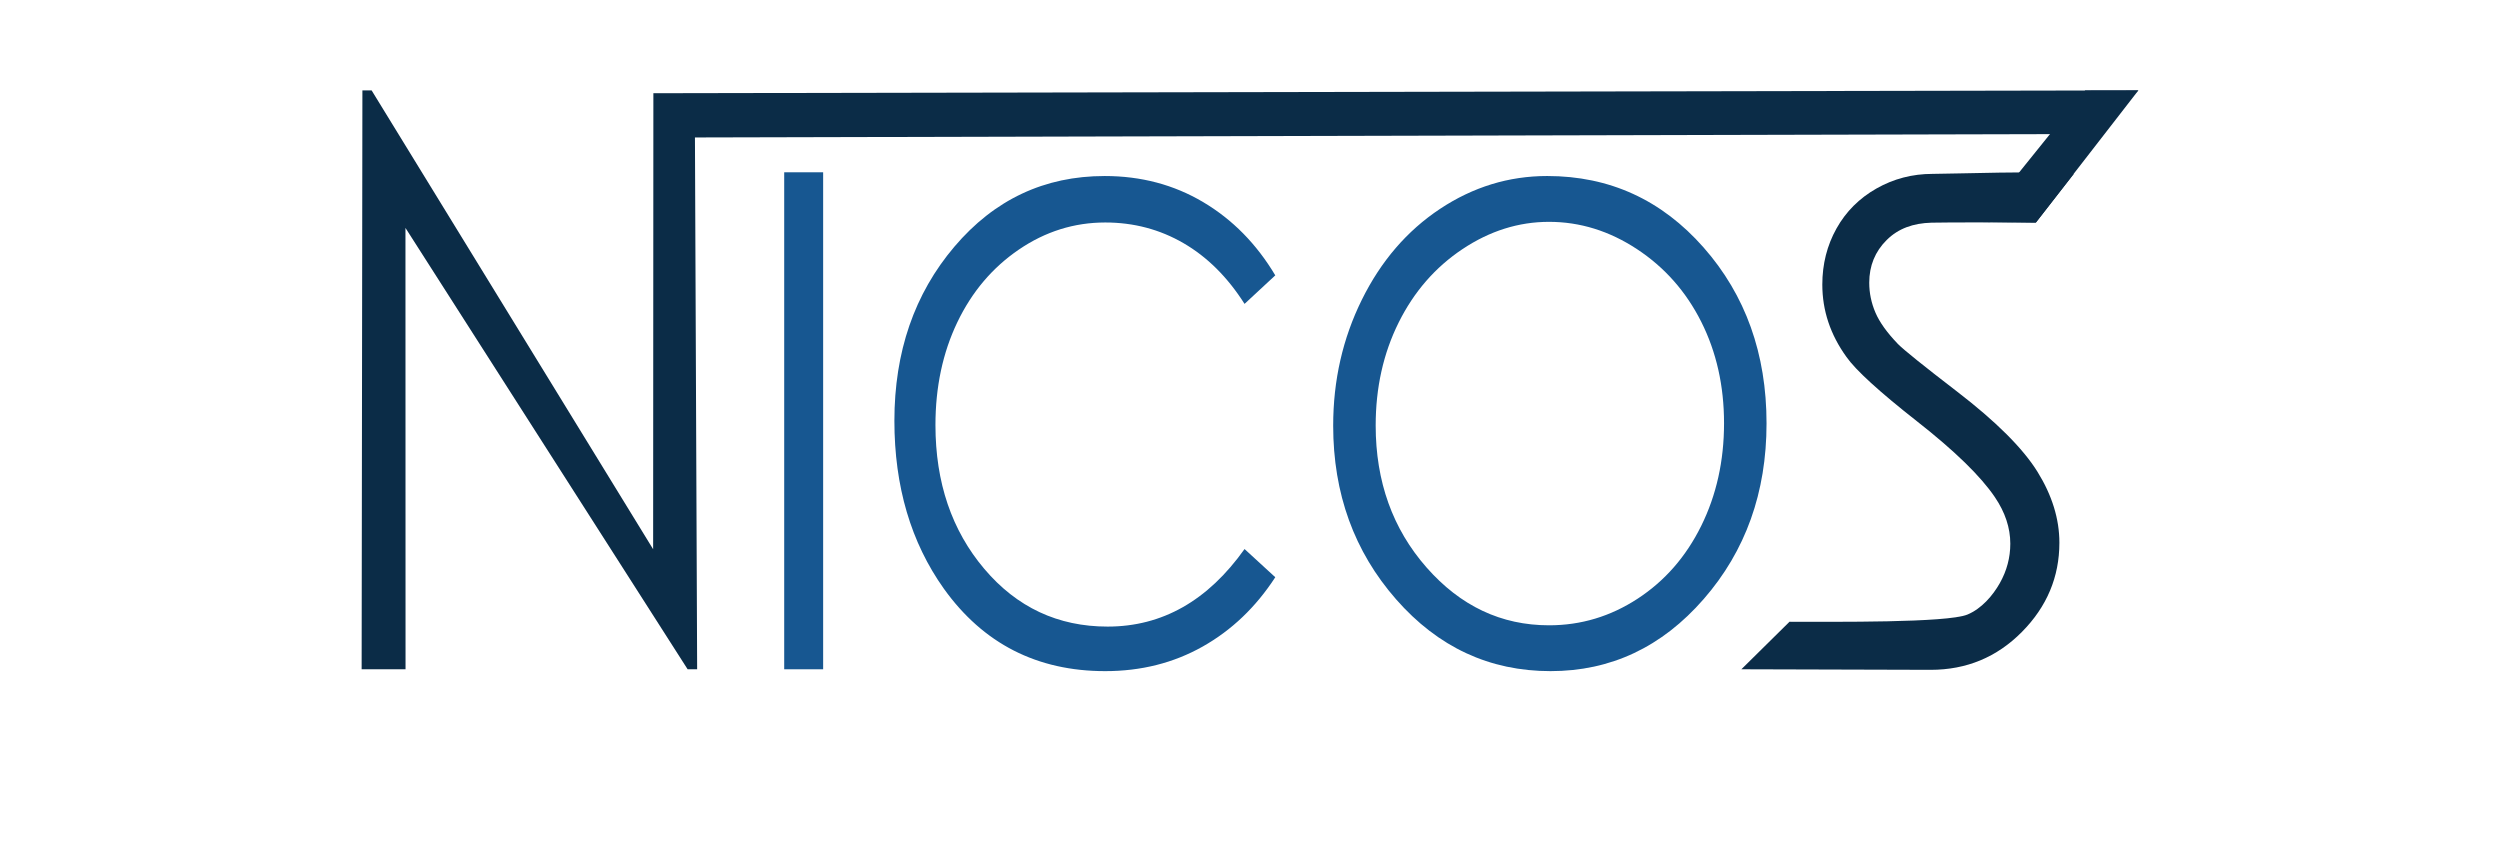
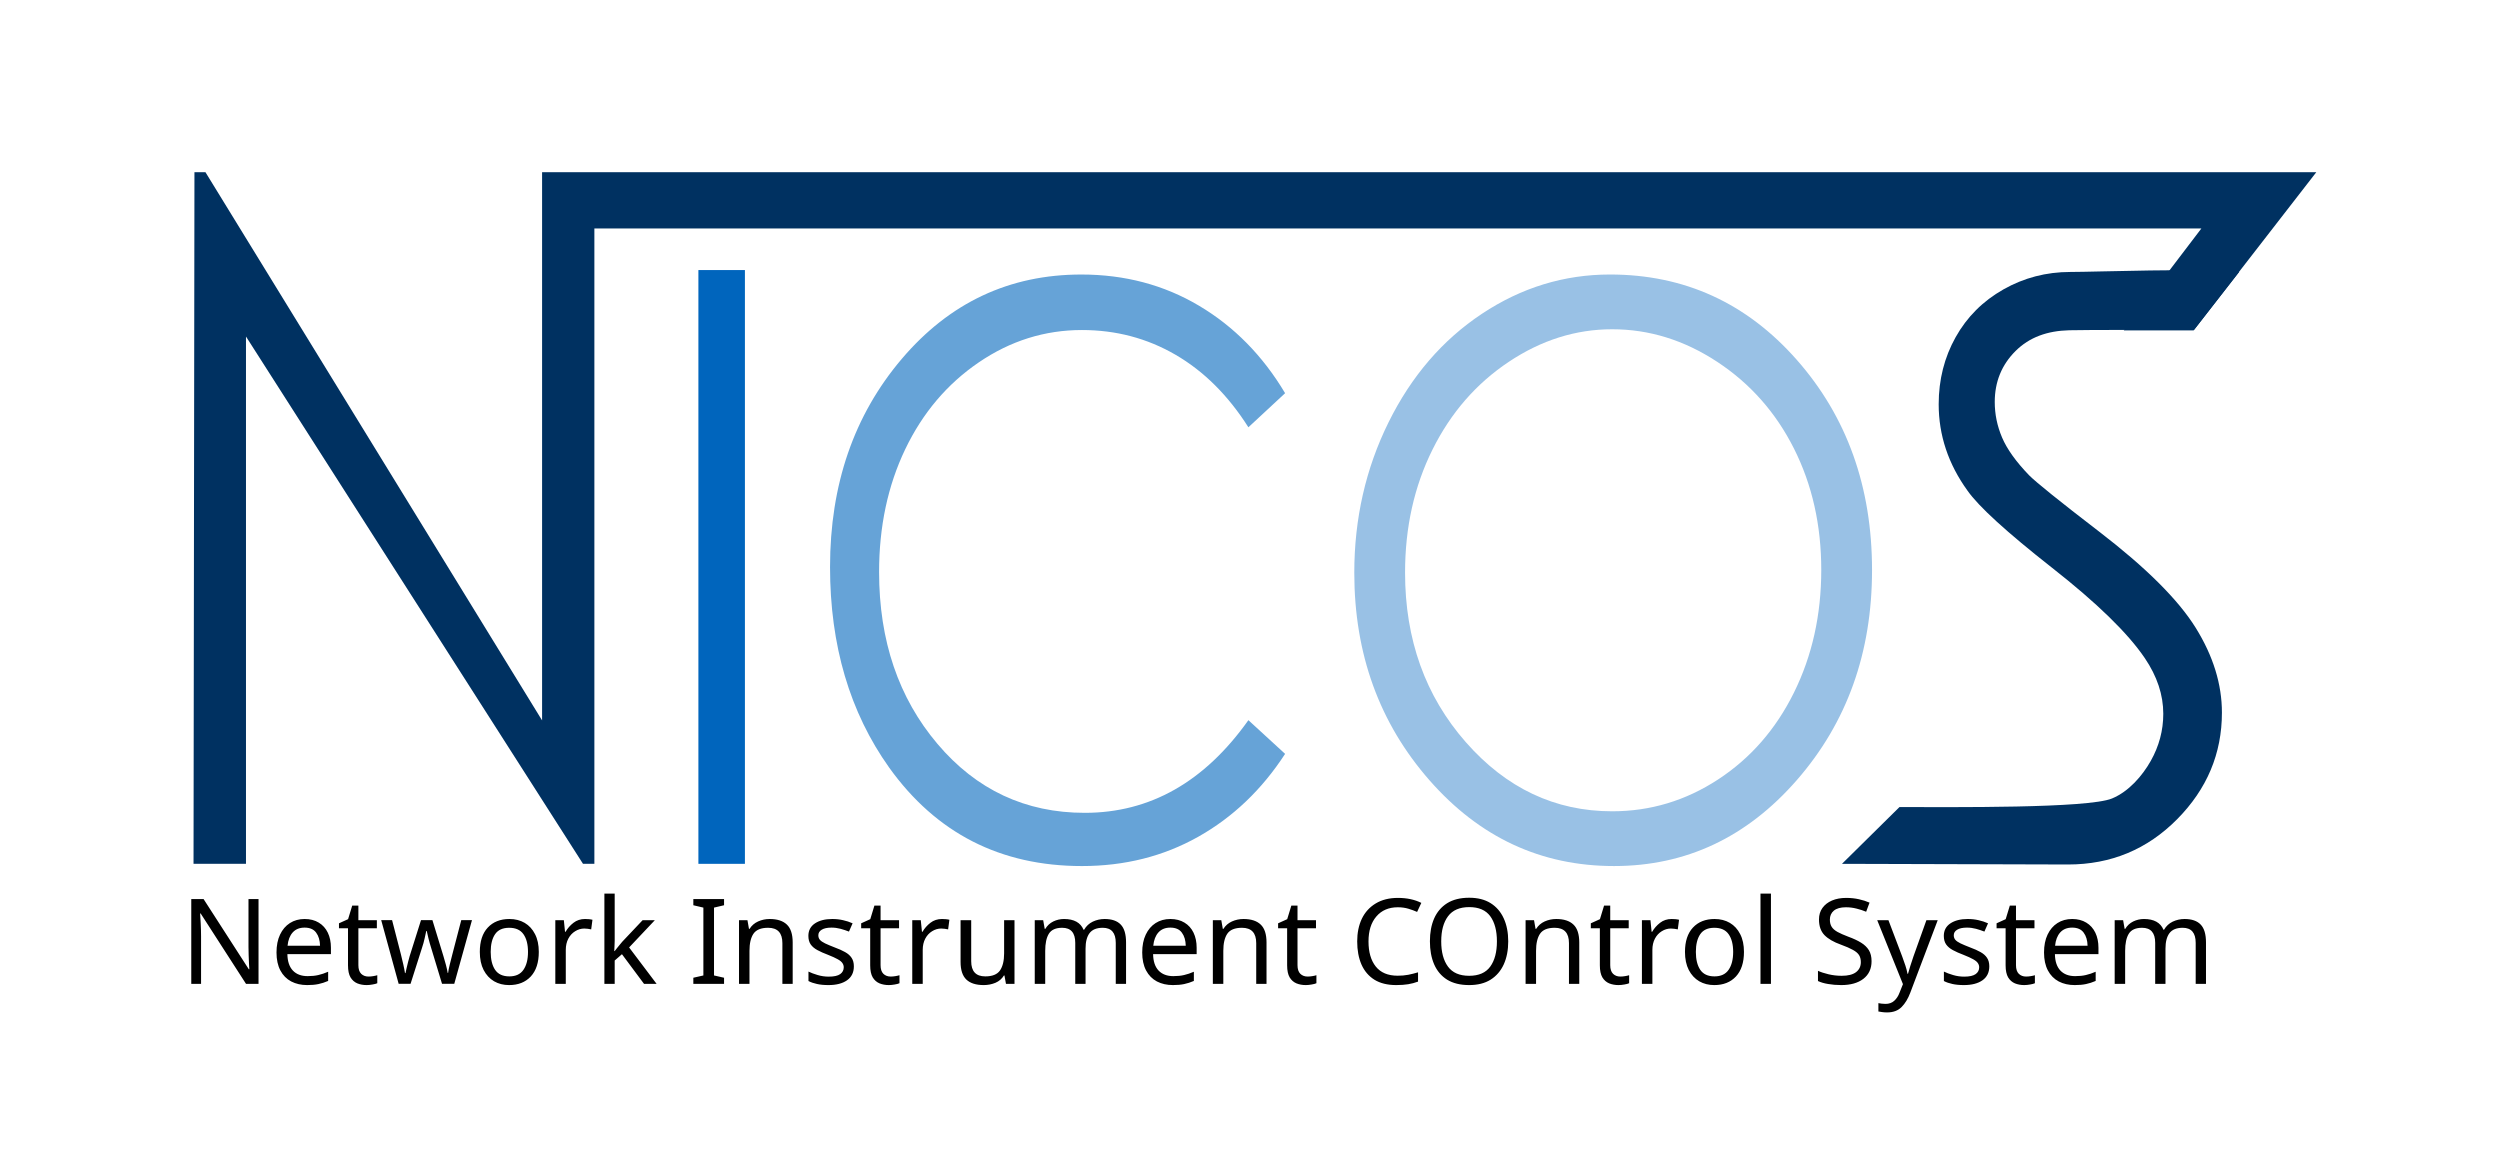
- <svg xmlns="http://www.w3.org/2000/svg" width="553.043" height="188.466" id="svg3185" version="1.1">
+ <svg xmlns="http://www.w3.org/2000/svg" width="462.893" height="213.324" id="svg3185" version="1.1">
  <defs id="defs3187" />
-   <g id="layer1" transform="translate(-46.33564,-299.5577)">
-     <path style="fill:#175791" d="m 219.816,337.671 h 8.613 v 109.942 h -8.613 v -109.942 z" id="path109" />
-     <path style="fill:#175791" d="m 328.449,360.472 -6.797,6.31 c -3.75,-5.907 -8.253,-10.386 -13.506,-13.435 -5.254,-3.048 -11.025,-4.572 -17.314,-4.572 -6.876,0 -13.242,1.998 -19.102,5.99 -5.859,3.994 -10.4,9.358 -13.623,16.093 -3.223,6.735 -4.834,14.309 -4.834,22.721 0,12.714 3.604,23.323 10.811,31.83 7.207,8.507 16.298,12.761 27.275,12.761 12.07,0 22.168,-5.718 30.293,-17.156 l 6.797,6.238 c -4.298,6.618 -9.659,11.732 -16.084,15.349 -6.426,3.615 -13.604,5.423 -21.533,5.423 -15.079,0 -26.974,-6.072 -35.684,-18.219 -7.305,-10.255 -10.957,-22.638 -10.957,-37.147 0,-15.265 4.424,-28.108 13.271,-38.529 8.848,-10.421 19.931,-15.632 33.252,-15.632 8.047,0 15.312,1.926 21.797,5.778 6.484,3.85 11.798,9.249 15.938,16.197 z" id="path111" />
-     <path style="fill:#175791" d="m 388.604,338.495 c 13.779,0 25.312,5.27 34.595,15.809 9.282,10.54 13.925,23.513 13.925,38.919 0,15.267 -4.632,28.216 -13.895,38.85 -9.263,10.634 -20.557,15.95 -33.883,15.95 -13.491,0 -24.88,-5.292 -34.163,-15.88 -9.282,-10.586 -13.924,-23.394 -13.924,-38.423 0,-10.019 2.114,-19.306 6.344,-27.86 4.229,-8.554 9.993,-15.253 17.297,-20.098 7.303,-4.844 15.204,-7.267 23.704,-7.267 z m 0.402,10.138 c -6.731,0 -13.112,2.01 -19.142,6.031 -6.03,4.021 -10.738,9.436 -14.124,16.247 -3.387,6.811 -5.08,14.402 -5.08,22.773 0,12.394 3.748,22.858 11.243,31.396 7.495,8.537 16.53,12.805 27.103,12.805 7.062,0 13.598,-1.962 19.606,-5.889 6.009,-3.925 10.695,-9.293 14.062,-16.104 3.366,-6.812 5.049,-14.38 5.049,-22.705 0,-8.276 -1.683,-15.762 -5.049,-22.455 -3.366,-6.692 -8.104,-12.047 -14.217,-16.069 -6.112,-4.02 -12.595,-6.03 -19.451,-6.03 z" id="path113" />
-     <polyline transform="translate(-545.2114,606.5348)" style="fill:#0b2c47;fill-opacity:1" points="681.259,-158.921 681.242,-256.557 743.662,-158.922 745.767,-158.922 745.281,-276.568     1053.242,-277.332 1064.59,-286.977 736.085,-286.355 736.032,-185.479 673.758,-286.977 671.717,-286.977 671.547,-158.922   " id="polyline115" />
-     <g transform="translate(-545.2114,606.5348)" id="g177">
-       <path style="fill:#0b2c47;fill-opacity:1" d="m 976.768,-158.922 10.645,-10.51 c 9.713,0 34.891,0.262 39.359,-1.592 3.121,-1.295 5.619,-4.203 7.167,-6.948 1.547,-2.745 2.322,-5.656 2.322,-8.734 0,-3.503 -1.139,-6.935 -3.415,-10.297 -3.141,-4.64 -8.877,-10.226 -17.207,-16.759 -8.376,-6.579 -13.589,-11.337 -15.638,-14.272 -3.551,-4.923 -5.326,-10.25 -5.326,-15.978 0,-4.545 1.048,-8.687 3.142,-12.427 2.093,-3.739 5.041,-6.686 8.842,-8.841 3.802,-2.153 7.933,-3.231 12.395,-3.231 4.734,0 24.217,-0.746 31.24,0.02 l -8.324,10.675 c -6.989,0.065 -19.499,0.005 -23.121,0.099 -4.051,0.105 -7.363,1.278 -9.935,3.834 -2.573,2.557 -3.858,5.706 -3.858,9.444 0,2.273 0.454,4.474 1.365,6.604 0.91,2.131 2.571,4.451 4.985,6.96 1.319,1.326 5.644,4.805 12.974,10.438 8.695,6.675 14.657,12.616 17.891,17.823 3.232,5.209 4.848,10.439 4.848,15.693 0,7.575 -2.766,14.156 -8.296,19.742 -5.532,5.586 -12.257,8.379 -20.179,8.379 -6.102,0.001 -35.751,-0.122 -41.876,-0.122 z" id="path179" />
+   <g id="layer1" transform="translate(-90.50257,-287.668)">
+     <path style="fill:#0065bd;fill-opacity:1" d="m 219.816,337.671 h 8.613 v 109.942 h -8.613 v -109.942 z" id="path109" />
+     <path style="fill:#66a3d7;fill-opacity:1" d="m 328.449,360.472 -6.797,6.31 c -3.75,-5.907 -8.253,-10.386 -13.506,-13.435 -5.254,-3.048 -11.025,-4.572 -17.314,-4.572 -6.876,0 -13.242,1.998 -19.102,5.99 -5.859,3.994 -10.4,9.358 -13.623,16.093 -3.223,6.735 -4.834,14.309 -4.834,22.721 0,12.714 3.604,23.323 10.811,31.83 7.207,8.507 16.298,12.761 27.275,12.761 12.07,0 22.168,-5.718 30.293,-17.156 l 6.797,6.238 c -4.298,6.618 -9.659,11.732 -16.084,15.349 -6.426,3.615 -13.604,5.423 -21.533,5.423 -15.079,0 -26.974,-6.072 -35.684,-18.219 -7.305,-10.255 -10.957,-22.638 -10.957,-37.147 0,-15.265 4.424,-28.108 13.271,-38.529 8.848,-10.421 19.931,-15.632 33.252,-15.632 8.047,0 15.312,1.926 21.797,5.778 6.484,3.85 11.798,9.249 15.938,16.197 z" id="path111" />
+     <path style="fill:#99c1e5;fill-opacity:1" d="m 388.604,338.495 c 13.779,0 25.312,5.27 34.595,15.809 9.282,10.54 13.925,23.513 13.925,38.919 0,15.267 -4.632,28.216 -13.895,38.85 -9.263,10.634 -20.557,15.95 -33.883,15.95 -13.491,0 -24.88,-5.292 -34.163,-15.88 -9.282,-10.586 -13.924,-23.394 -13.924,-38.423 0,-10.019 2.114,-19.306 6.344,-27.86 4.229,-8.554 9.993,-15.253 17.297,-20.098 7.303,-4.844 15.204,-7.267 23.704,-7.267 z m 0.402,10.138 c -6.731,0 -13.112,2.01 -19.142,6.031 -6.03,4.021 -10.738,9.436 -14.124,16.247 -3.387,6.811 -5.08,14.402 -5.08,22.773 0,12.394 3.748,22.858 11.243,31.396 7.495,8.537 16.53,12.805 27.103,12.805 7.062,0 13.598,-1.962 19.606,-5.889 6.009,-3.925 10.695,-9.293 14.062,-16.104 3.366,-6.812 5.049,-14.38 5.049,-22.705 0,-8.276 -1.683,-15.762 -5.049,-22.455 -3.366,-6.692 -8.104,-12.047 -14.217,-16.069 -6.112,-4.02 -12.595,-6.03 -19.451,-6.03 z" id="path113" />
+     <polyline transform="translate(-545.2114,606.5348)" style="fill:#003161;fill-opacity:1" points="681.259,-158.922 681.259,-256.557 743.662,-158.922 745.767,-158.922 745.767,-276.568 1043.317,-276.568 1028.953,-257.696 1041.886,-257.696 1064.59,-286.977 736.085,-286.977 736.085,-185.479 673.758,-286.977 671.717,-286.977 671.547,-158.922   " id="polyline115" />
+     <g transform="translate(-545.2114,606.5348)" id="g177" style="fill:#003161;fill-opacity:1">
+       <path style="fill:#003161;fill-opacity:1" d="m 976.768,-158.922 10.645,-10.51 c 9.713,0 34.891,0.262 39.359,-1.592 3.121,-1.295 5.619,-4.203 7.167,-6.948 1.547,-2.745 2.322,-5.656 2.322,-8.734 0,-3.503 -1.139,-6.935 -3.415,-10.297 -3.141,-4.64 -8.877,-10.226 -17.207,-16.759 -8.376,-6.579 -13.589,-11.337 -15.638,-14.272 -3.551,-4.923 -5.326,-10.25 -5.326,-15.978 0,-4.545 1.048,-8.687 3.142,-12.427 2.093,-3.739 5.041,-6.686 8.842,-8.841 3.802,-2.153 7.933,-3.231 12.395,-3.231 4.734,0 24.217,-0.746 31.24,0.02 l -8.324,10.675 c -6.989,0.065 -19.499,0.005 -23.121,0.099 -4.051,0.105 -7.363,1.278 -9.935,3.834 -2.573,2.557 -3.858,5.706 -3.858,9.444 0,2.273 0.454,4.474 1.365,6.604 0.91,2.131 2.571,4.451 4.985,6.96 1.319,1.326 5.644,4.805 12.974,10.438 8.695,6.675 14.657,12.616 17.891,17.823 3.232,5.209 4.848,10.439 4.848,15.693 0,7.575 -2.766,14.156 -8.296,19.742 -5.532,5.586 -12.257,8.379 -20.179,8.379 -6.102,0.001 -35.751,-0.122 -41.876,-0.122 z" id="path179" />
    </g>
-     <polygon transform="translate(-545.2114,606.5348)" style="fill:#0b2c47;fill-opacity:1" points="1052.821,-286.977 1064.59,-286.977 1041.886,-257.696 1029.386,-257.872 " id="polygon185" />
+     <text xml:space="preserve" style="font-size:18px;font-style:normal;font-weight:normal;line-height:125%;letter-spacing:0px;word-spacing:0px;fill:#000000;fill-opacity:1;stroke:none;font-family:Sans" x="123.776" y="469.841" id="text3815">
+       <tspan id="tspan3817" x="123.776" y="469.841" style="font-size:22px">Network Instrument COntrol System</tspan>
+     </text>
+     <flowRoot xml:space="preserve" id="flowRoot3819" style="font-size:18px;font-style:normal;font-weight:normal;line-height:125%;letter-spacing:0px;word-spacing:0px;fill:#000000;fill-opacity:1;stroke:none;font-family:Sans" transform="translate(46.33564,299.5577)">
+       <flowRegion id="flowRegion3821">
+         <rect id="rect3823" width="32.325" height="89.904" x="51.518" y="98.562" />
+       </flowRegion>
+       <flowPara id="flowPara3825" />
+     </flowRoot>
  </g>
</svg>
